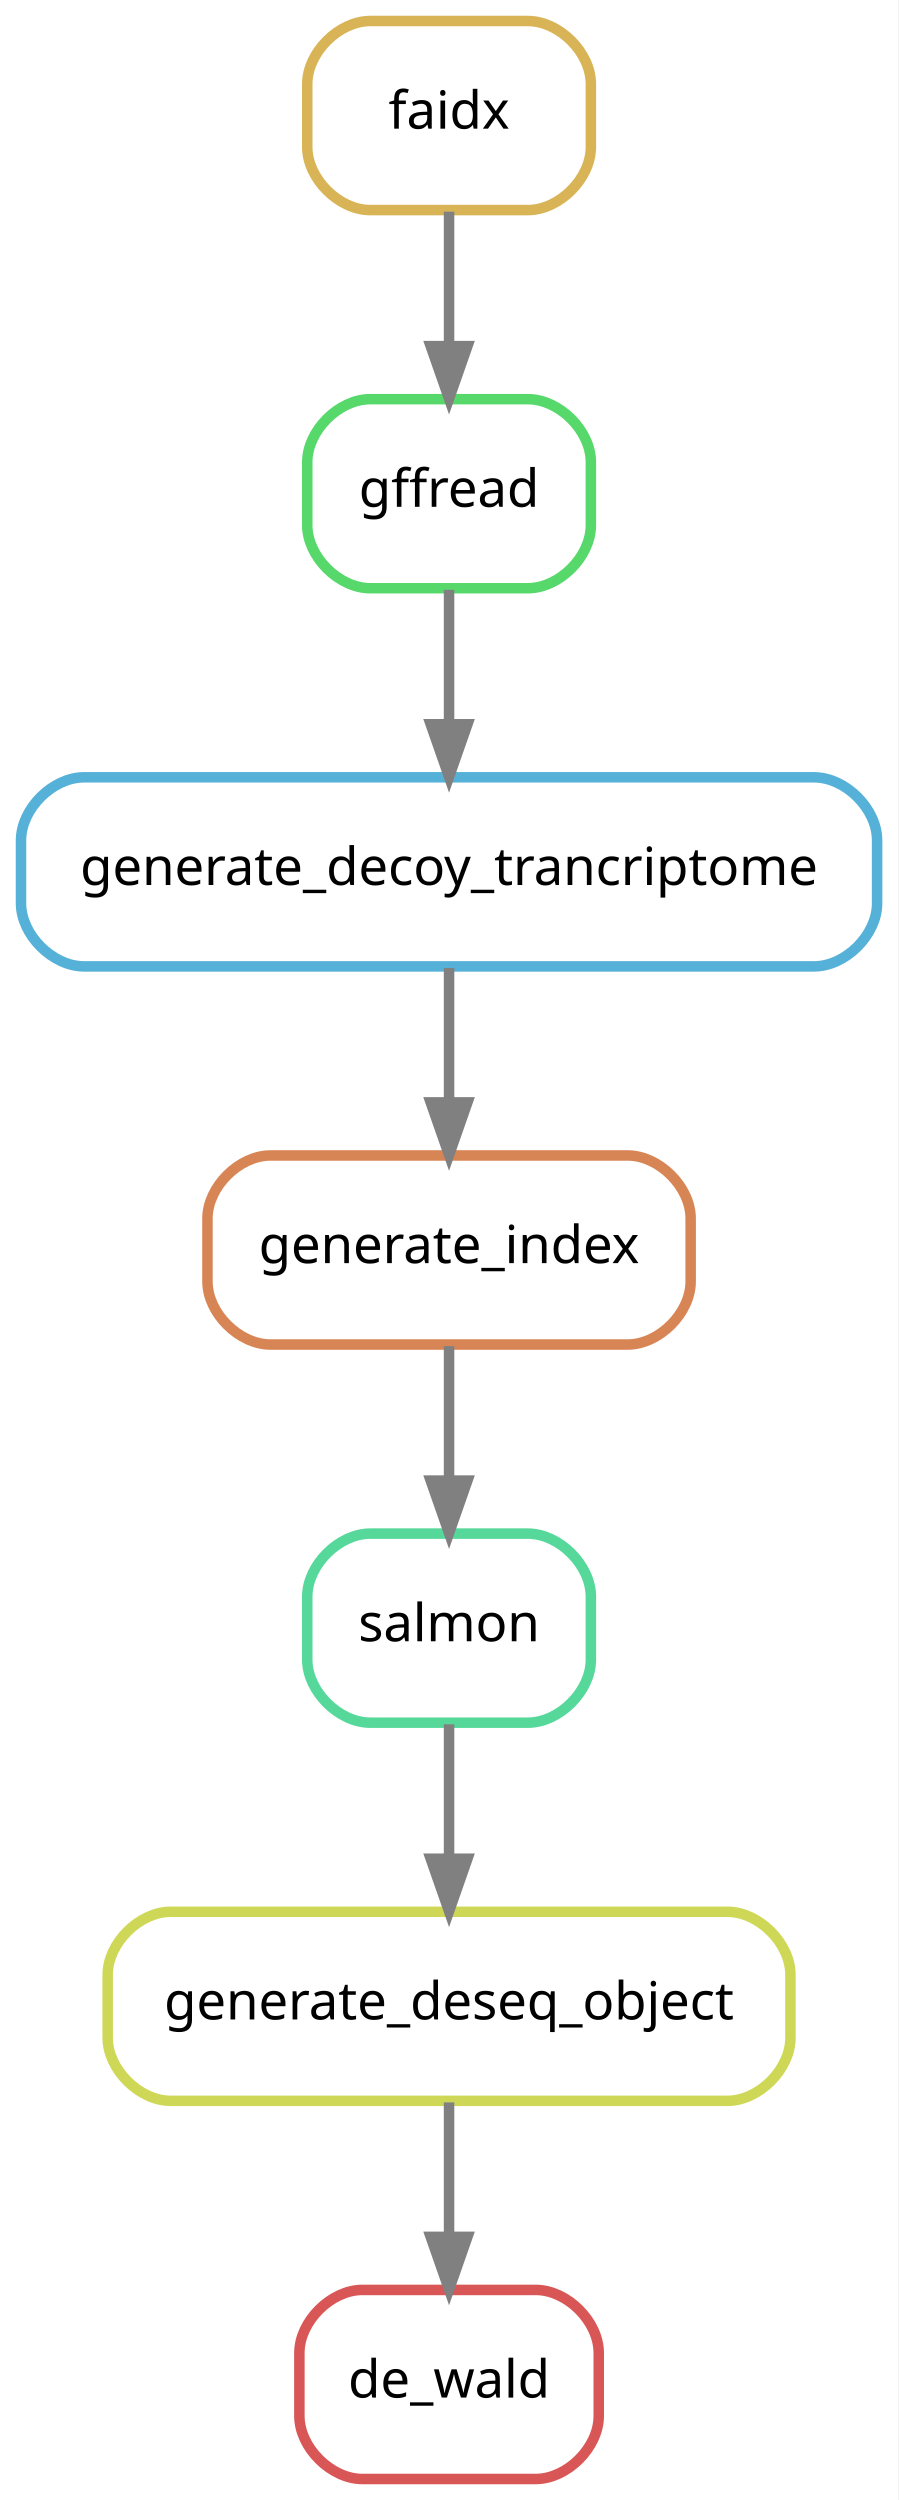
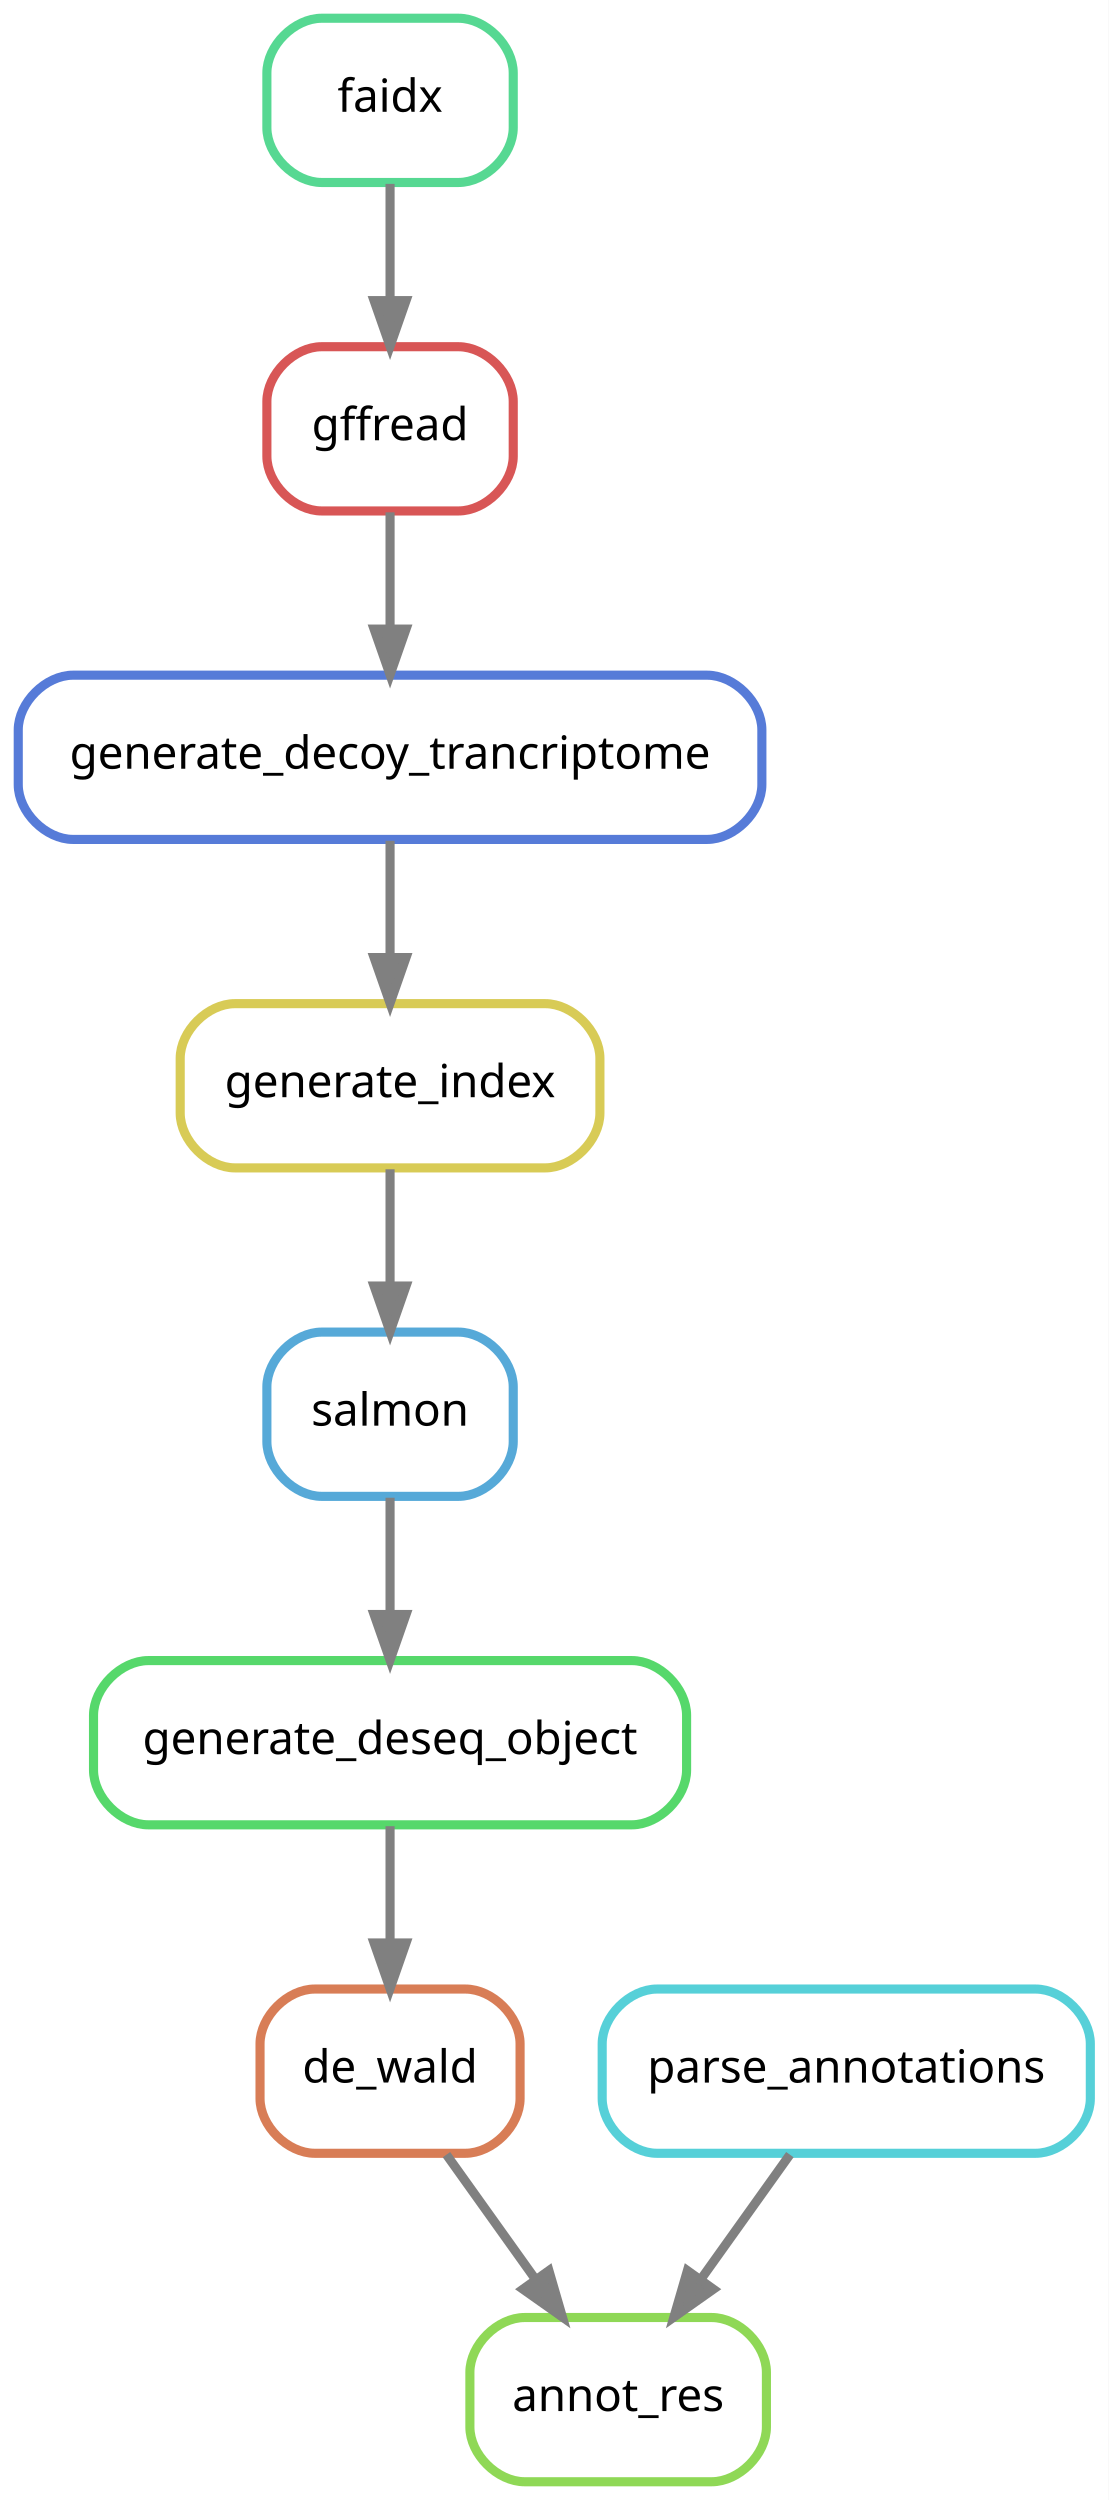
- <svg xmlns="http://www.w3.org/2000/svg" width="171pt" height="476pt" viewBox="0.00 0.00 171.00 476.00">
-   <g id="graph0" class="graph" transform="scale(1 1) rotate(0) translate(4 472)">
-     <polygon fill="white" stroke="transparent" points="-4,4 -4,-472 167,-472 167,4 -4,4" />
+ <svg xmlns="http://www.w3.org/2000/svg" width="243pt" height="548pt" viewBox="0.00 0.00 243.00 548.00">
+   <g id="graph0" class="graph" transform="scale(1 1) rotate(0) translate(4 544)">
+     <polygon fill="white" stroke="transparent" points="-4,4 -4,-544 239,-544 239,4 -4,4" />
    <g id="node1" class="node">
-       <path fill="none" stroke="#d85656" stroke-width="2" d="M98,-36C98,-36 65,-36 65,-36 59,-36 53,-30 53,-24 53,-24 53,-12 53,-12 53,-6 59,0 65,0 65,0 98,0 98,0 104,0 110,-6 110,-12 110,-12 110,-24 110,-24 110,-30 104,-36 98,-36" />
-       <text text-anchor="middle" x="81.5" y="-15.5" font-family="sans" font-size="10.00">de_wald</text>
+       <path fill="none" stroke="#8fd856" stroke-width="2" d="M152,-36C152,-36 111,-36 111,-36 105,-36 99,-30 99,-24 99,-24 99,-12 99,-12 99,-6 105,0 111,0 111,0 152,0 152,0 158,0 164,-6 164,-12 164,-12 164,-24 164,-24 164,-30 158,-36 152,-36" />
+       <text text-anchor="middle" x="131.5" y="-15.5" font-family="sans" font-size="10.00">annot_res</text>
    </g>
    <g id="node2" class="node">
-       <path fill="none" stroke="#ced856" stroke-width="2" d="M134.5,-108C134.5,-108 28.5,-108 28.5,-108 22.5,-108 16.5,-102 16.5,-96 16.5,-96 16.5,-84 16.5,-84 16.5,-78 22.5,-72 28.5,-72 28.5,-72 134.5,-72 134.5,-72 140.5,-72 146.5,-78 146.5,-84 146.5,-84 146.5,-96 146.5,-96 146.5,-102 140.5,-108 134.5,-108" />
-       <text text-anchor="middle" x="81.5" y="-87.5" font-family="sans" font-size="10.00">generate_deseq_object</text>
+       <path fill="none" stroke="#d87d56" stroke-width="2" d="M98,-108C98,-108 65,-108 65,-108 59,-108 53,-102 53,-96 53,-96 53,-84 53,-84 53,-78 59,-72 65,-72 65,-72 98,-72 98,-72 104,-72 110,-78 110,-84 110,-84 110,-96 110,-96 110,-102 104,-108 98,-108" />
+       <text text-anchor="middle" x="81.5" y="-87.5" font-family="sans" font-size="10.00">de_wald</text>
    </g>
    <g id="edge1" class="edge">
-       <path fill="none" stroke="grey" stroke-width="2" d="M81.5,-71.7C81.5,-63.98 81.5,-54.71 81.5,-46.11" />
-       <polygon fill="grey" stroke="grey" stroke-width="2" points="85,-46.1 81.5,-36.1 78,-46.1 85,-46.1" />
+       <path fill="none" stroke="grey" stroke-width="2" d="M93.86,-71.7C99.73,-63.47 106.87,-53.48 113.34,-44.42" />
+       <polygon fill="grey" stroke="grey" stroke-width="2" points="116.32,-46.28 119.28,-36.1 110.62,-42.21 116.32,-46.28" />
    </g>
    <g id="node3" class="node">
-       <path fill="none" stroke="#56d89a" stroke-width="2" d="M96.5,-180C96.5,-180 66.5,-180 66.5,-180 60.5,-180 54.5,-174 54.5,-168 54.5,-168 54.5,-156 54.5,-156 54.5,-150 60.5,-144 66.5,-144 66.5,-144 96.5,-144 96.5,-144 102.5,-144 108.5,-150 108.5,-156 108.5,-156 108.5,-168 108.5,-168 108.5,-174 102.5,-180 96.5,-180" />
-       <text text-anchor="middle" x="81.5" y="-159.5" font-family="sans" font-size="10.00">salmon</text>
+       <path fill="none" stroke="#56d0d8" stroke-width="2" d="M223,-108C223,-108 140,-108 140,-108 134,-108 128,-102 128,-96 128,-96 128,-84 128,-84 128,-78 134,-72 140,-72 140,-72 223,-72 223,-72 229,-72 235,-78 235,-84 235,-84 235,-96 235,-96 235,-102 229,-108 223,-108" />
+       <text text-anchor="middle" x="181.5" y="-87.5" font-family="sans" font-size="10.00">parse_annotations</text>
    </g>
    <g id="edge2" class="edge">
+       <path fill="none" stroke="grey" stroke-width="2" d="M169.14,-71.7C163.27,-63.47 156.13,-53.48 149.66,-44.42" />
+       <polygon fill="grey" stroke="grey" stroke-width="2" points="152.38,-42.21 143.72,-36.1 146.68,-46.28 152.38,-42.21" />
+     </g>
+     <g id="node4" class="node">
+       <path fill="none" stroke="#56d86b" stroke-width="2" d="M134.5,-180C134.5,-180 28.5,-180 28.5,-180 22.5,-180 16.5,-174 16.5,-168 16.5,-168 16.5,-156 16.5,-156 16.5,-150 22.5,-144 28.5,-144 28.5,-144 134.5,-144 134.5,-144 140.5,-144 146.5,-150 146.5,-156 146.5,-156 146.5,-168 146.5,-168 146.5,-174 140.5,-180 134.5,-180" />
+       <text text-anchor="middle" x="81.5" y="-159.5" font-family="sans" font-size="10.00">generate_deseq_object</text>
+     </g>
+     <g id="edge3" class="edge">
      <path fill="none" stroke="grey" stroke-width="2" d="M81.5,-143.7C81.5,-135.98 81.5,-126.71 81.5,-118.11" />
      <polygon fill="grey" stroke="grey" stroke-width="2" points="85,-118.1 81.5,-108.1 78,-118.1 85,-118.1" />
    </g>
-     <g id="node4" class="node">
-       <path fill="none" stroke="#d88556" stroke-width="2" d="M115.5,-252C115.5,-252 47.5,-252 47.5,-252 41.5,-252 35.5,-246 35.5,-240 35.5,-240 35.5,-228 35.5,-228 35.5,-222 41.5,-216 47.5,-216 47.5,-216 115.5,-216 115.5,-216 121.5,-216 127.5,-222 127.5,-228 127.5,-228 127.5,-240 127.5,-240 127.5,-246 121.5,-252 115.5,-252" />
-       <text text-anchor="middle" x="81.5" y="-231.5" font-family="sans" font-size="10.00">generate_index</text>
+     <g id="node5" class="node">
+       <path fill="none" stroke="#56a9d8" stroke-width="2" d="M96.5,-252C96.5,-252 66.5,-252 66.5,-252 60.5,-252 54.5,-246 54.5,-240 54.5,-240 54.5,-228 54.5,-228 54.5,-222 60.5,-216 66.5,-216 66.5,-216 96.5,-216 96.5,-216 102.5,-216 108.5,-222 108.5,-228 108.5,-228 108.5,-240 108.5,-240 108.5,-246 102.5,-252 96.5,-252" />
+       <text text-anchor="middle" x="81.5" y="-231.5" font-family="sans" font-size="10.00">salmon</text>
    </g>
-     <g id="edge3" class="edge">
+     <g id="edge4" class="edge">
      <path fill="none" stroke="grey" stroke-width="2" d="M81.5,-215.7C81.5,-207.98 81.5,-198.71 81.5,-190.11" />
      <polygon fill="grey" stroke="grey" stroke-width="2" points="85,-190.1 81.5,-180.1 78,-190.1 85,-190.1" />
    </g>
-     <g id="node5" class="node">
-       <path fill="none" stroke="#56b1d8" stroke-width="2" d="M151,-324C151,-324 12,-324 12,-324 6,-324 0,-318 0,-312 0,-312 0,-300 0,-300 0,-294 6,-288 12,-288 12,-288 151,-288 151,-288 157,-288 163,-294 163,-300 163,-300 163,-312 163,-312 163,-318 157,-324 151,-324" />
-       <text text-anchor="middle" x="81.5" y="-303.5" font-family="sans" font-size="10.00">generate_decoy_trancriptome</text>
+     <g id="node6" class="node">
+       <path fill="none" stroke="#d8cb56" stroke-width="2" d="M115.5,-324C115.5,-324 47.5,-324 47.5,-324 41.5,-324 35.5,-318 35.5,-312 35.5,-312 35.5,-300 35.5,-300 35.5,-294 41.5,-288 47.5,-288 47.5,-288 115.5,-288 115.5,-288 121.5,-288 127.5,-294 127.5,-300 127.5,-300 127.5,-312 127.5,-312 127.5,-318 121.5,-324 115.5,-324" />
+       <text text-anchor="middle" x="81.5" y="-303.5" font-family="sans" font-size="10.00">generate_index</text>
    </g>
-     <g id="edge4" class="edge">
+     <g id="edge5" class="edge">
      <path fill="none" stroke="grey" stroke-width="2" d="M81.5,-287.7C81.5,-279.98 81.5,-270.71 81.5,-262.11" />
      <polygon fill="grey" stroke="grey" stroke-width="2" points="85,-262.1 81.5,-252.1 78,-262.1 85,-262.1" />
    </g>
-     <g id="node6" class="node">
-       <path fill="none" stroke="#56d86b" stroke-width="2" d="M96.5,-396C96.5,-396 66.5,-396 66.5,-396 60.5,-396 54.5,-390 54.5,-384 54.5,-384 54.5,-372 54.5,-372 54.5,-366 60.5,-360 66.5,-360 66.5,-360 96.5,-360 96.5,-360 102.5,-360 108.5,-366 108.5,-372 108.5,-372 108.5,-384 108.5,-384 108.5,-390 102.5,-396 96.5,-396" />
-       <text text-anchor="middle" x="81.5" y="-375.5" font-family="sans" font-size="10.00">gffread</text>
+     <g id="node7" class="node">
+       <path fill="none" stroke="#567bd8" stroke-width="2" d="M151,-396C151,-396 12,-396 12,-396 6,-396 0,-390 0,-384 0,-384 0,-372 0,-372 0,-366 6,-360 12,-360 12,-360 151,-360 151,-360 157,-360 163,-366 163,-372 163,-372 163,-384 163,-384 163,-390 157,-396 151,-396" />
+       <text text-anchor="middle" x="81.5" y="-375.5" font-family="sans" font-size="10.00">generate_decoy_trancriptome</text>
    </g>
-     <g id="edge5" class="edge">
+     <g id="edge6" class="edge">
      <path fill="none" stroke="grey" stroke-width="2" d="M81.5,-359.7C81.5,-351.98 81.5,-342.71 81.5,-334.11" />
      <polygon fill="grey" stroke="grey" stroke-width="2" points="85,-334.1 81.5,-324.1 78,-334.1 85,-334.1" />
    </g>
-     <g id="node7" class="node">
-       <path fill="none" stroke="#d8b456" stroke-width="2" d="M96.5,-468C96.5,-468 66.5,-468 66.5,-468 60.5,-468 54.5,-462 54.5,-456 54.5,-456 54.5,-444 54.5,-444 54.5,-438 60.5,-432 66.5,-432 66.5,-432 96.5,-432 96.5,-432 102.5,-432 108.5,-438 108.5,-444 108.5,-444 108.5,-456 108.5,-456 108.5,-462 102.5,-468 96.5,-468" />
-       <text text-anchor="middle" x="81.5" y="-447.5" font-family="sans" font-size="10.00">faidx</text>
+     <g id="node8" class="node">
+       <path fill="none" stroke="#d85656" stroke-width="2" d="M96.5,-468C96.5,-468 66.5,-468 66.5,-468 60.5,-468 54.5,-462 54.5,-456 54.5,-456 54.5,-444 54.5,-444 54.5,-438 60.5,-432 66.5,-432 66.5,-432 96.5,-432 96.5,-432 102.5,-432 108.5,-438 108.5,-444 108.5,-444 108.5,-456 108.5,-456 108.5,-462 102.5,-468 96.5,-468" />
+       <text text-anchor="middle" x="81.5" y="-447.5" font-family="sans" font-size="10.00">gffread</text>
    </g>
-     <g id="edge6" class="edge">
+     <g id="edge7" class="edge">
      <path fill="none" stroke="grey" stroke-width="2" d="M81.5,-431.7C81.5,-423.98 81.5,-414.71 81.5,-406.11" />
      <polygon fill="grey" stroke="grey" stroke-width="2" points="85,-406.1 81.5,-396.1 78,-406.1 85,-406.1" />
    </g>
+     <g id="node9" class="node">
+       <path fill="none" stroke="#56d892" stroke-width="2" d="M96.5,-540C96.5,-540 66.5,-540 66.5,-540 60.5,-540 54.5,-534 54.5,-528 54.5,-528 54.5,-516 54.5,-516 54.5,-510 60.5,-504 66.5,-504 66.5,-504 96.5,-504 96.5,-504 102.5,-504 108.5,-510 108.5,-516 108.5,-516 108.5,-528 108.5,-528 108.5,-534 102.5,-540 96.5,-540" />
+       <text text-anchor="middle" x="81.5" y="-519.5" font-family="sans" font-size="10.00">faidx</text>
+     </g>
+     <g id="edge8" class="edge">
+       <path fill="none" stroke="grey" stroke-width="2" d="M81.5,-503.7C81.5,-495.98 81.5,-486.71 81.5,-478.11" />
+       <polygon fill="grey" stroke="grey" stroke-width="2" points="85,-478.1 81.5,-468.1 78,-478.1 85,-478.1" />
+     </g>
  </g>
</svg>
